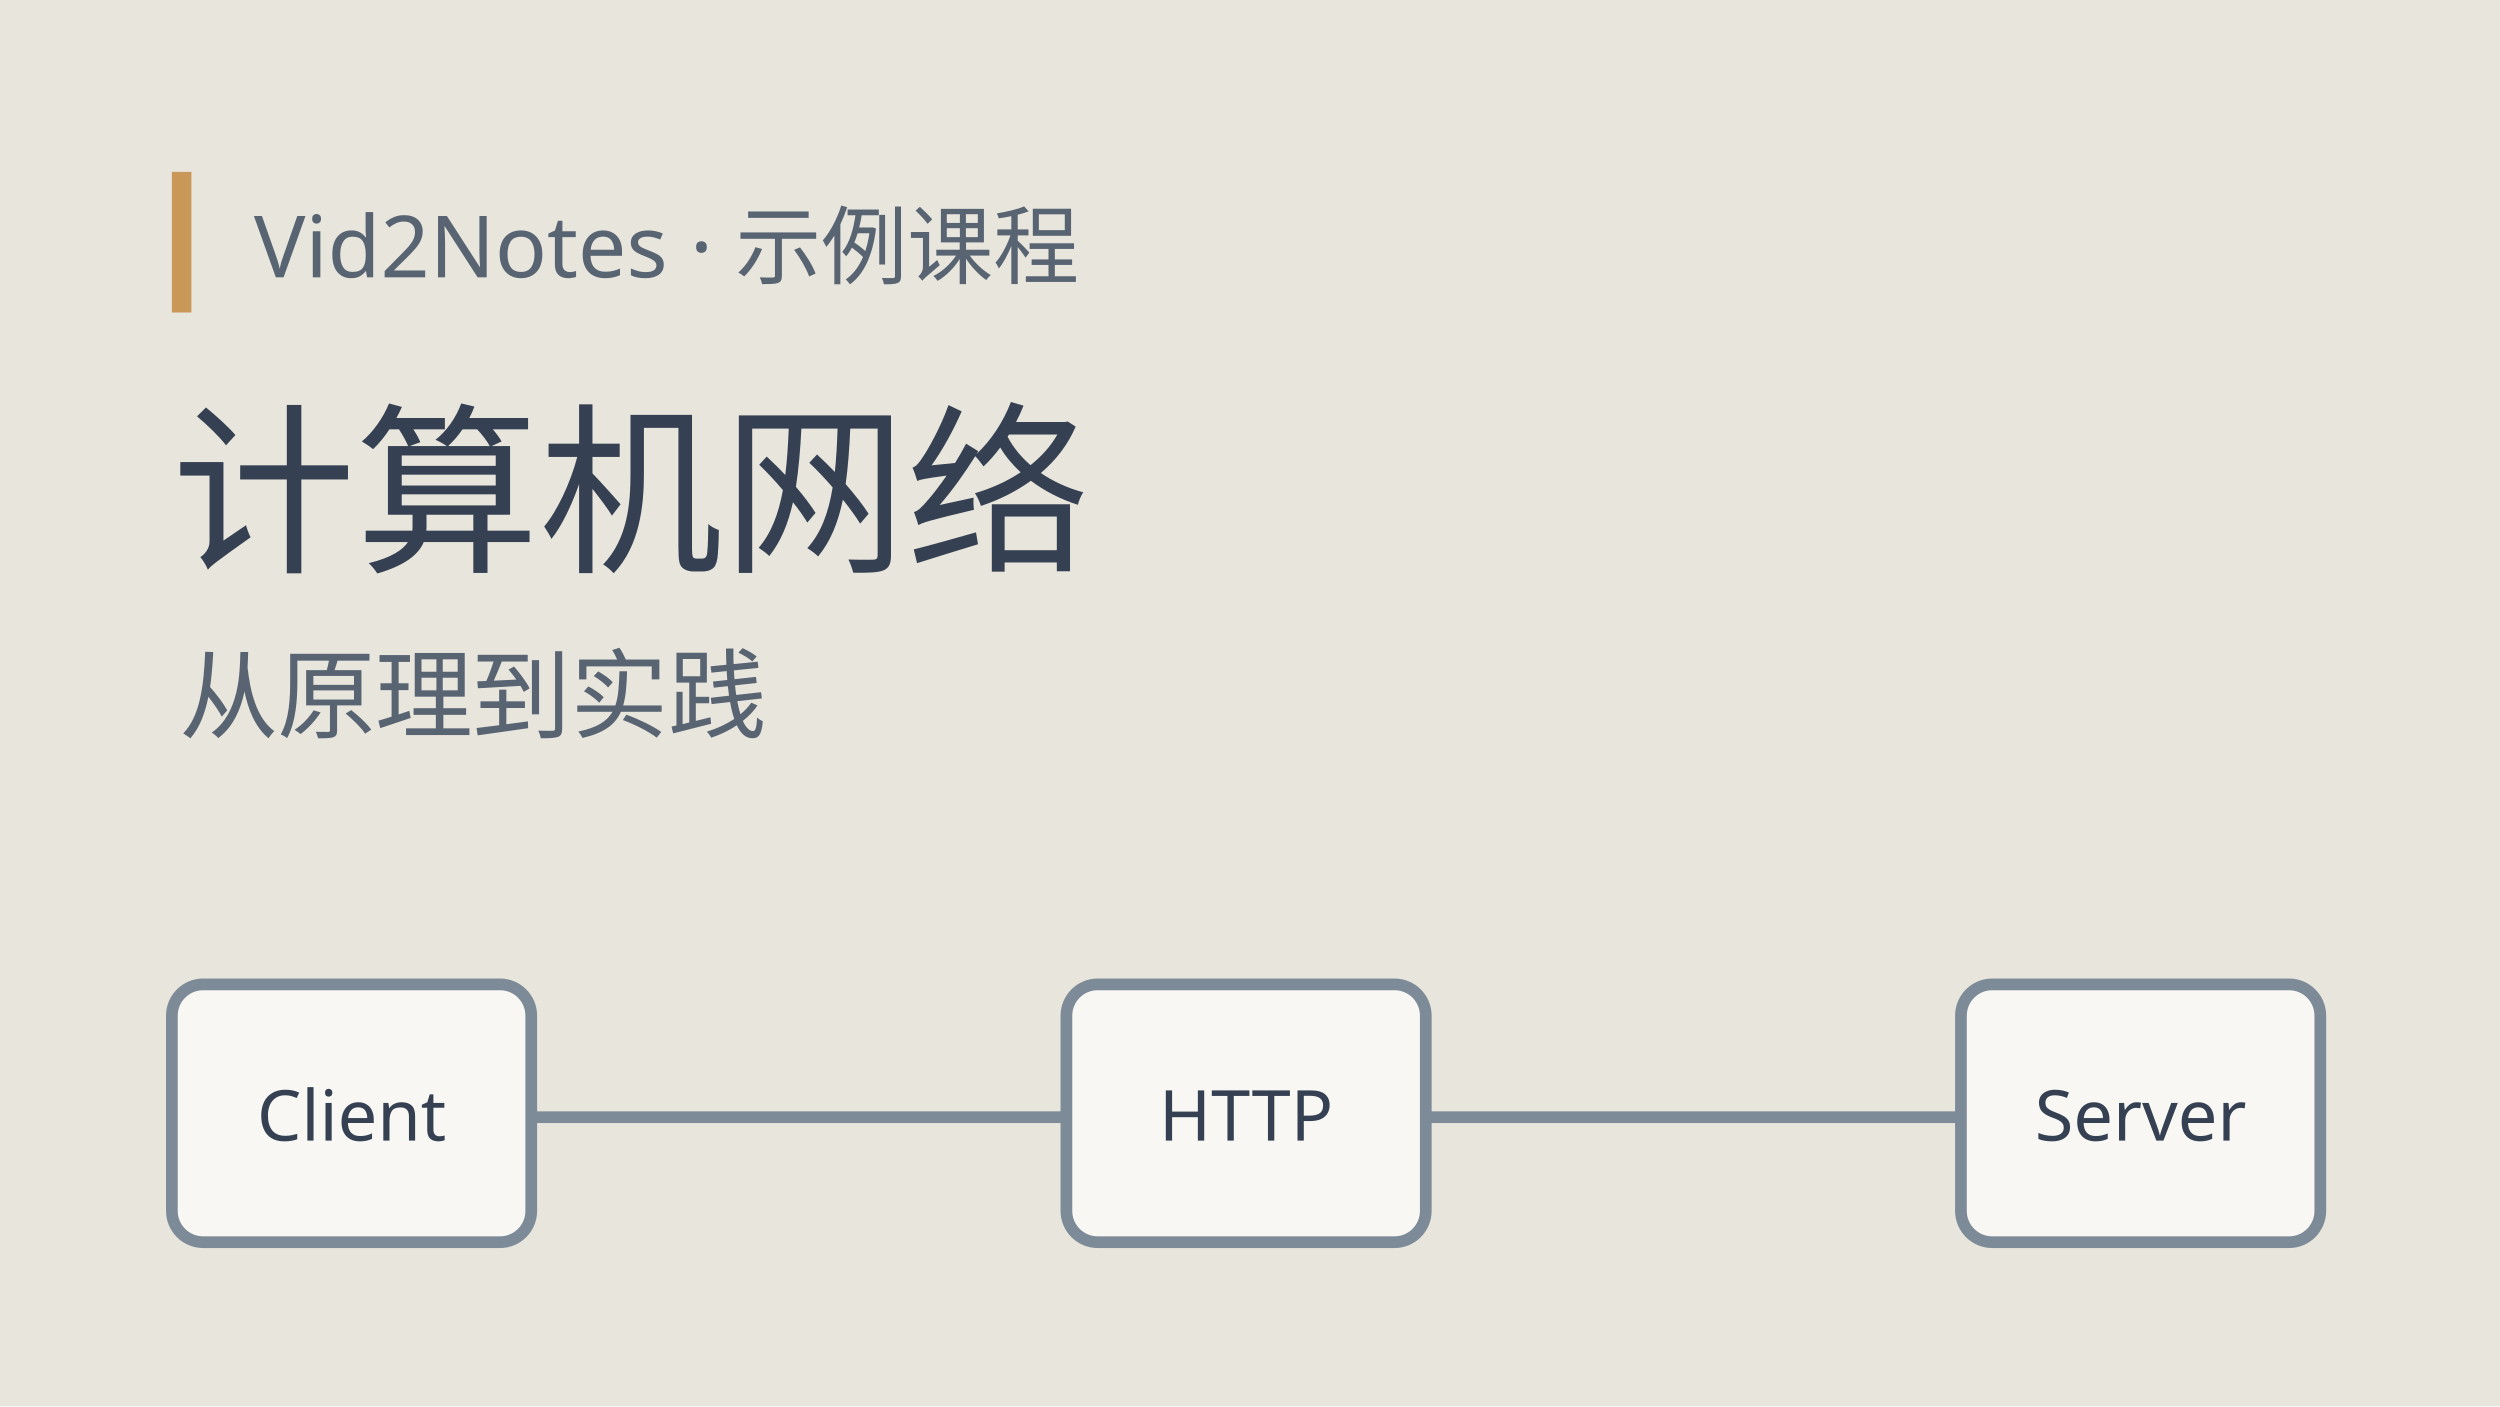
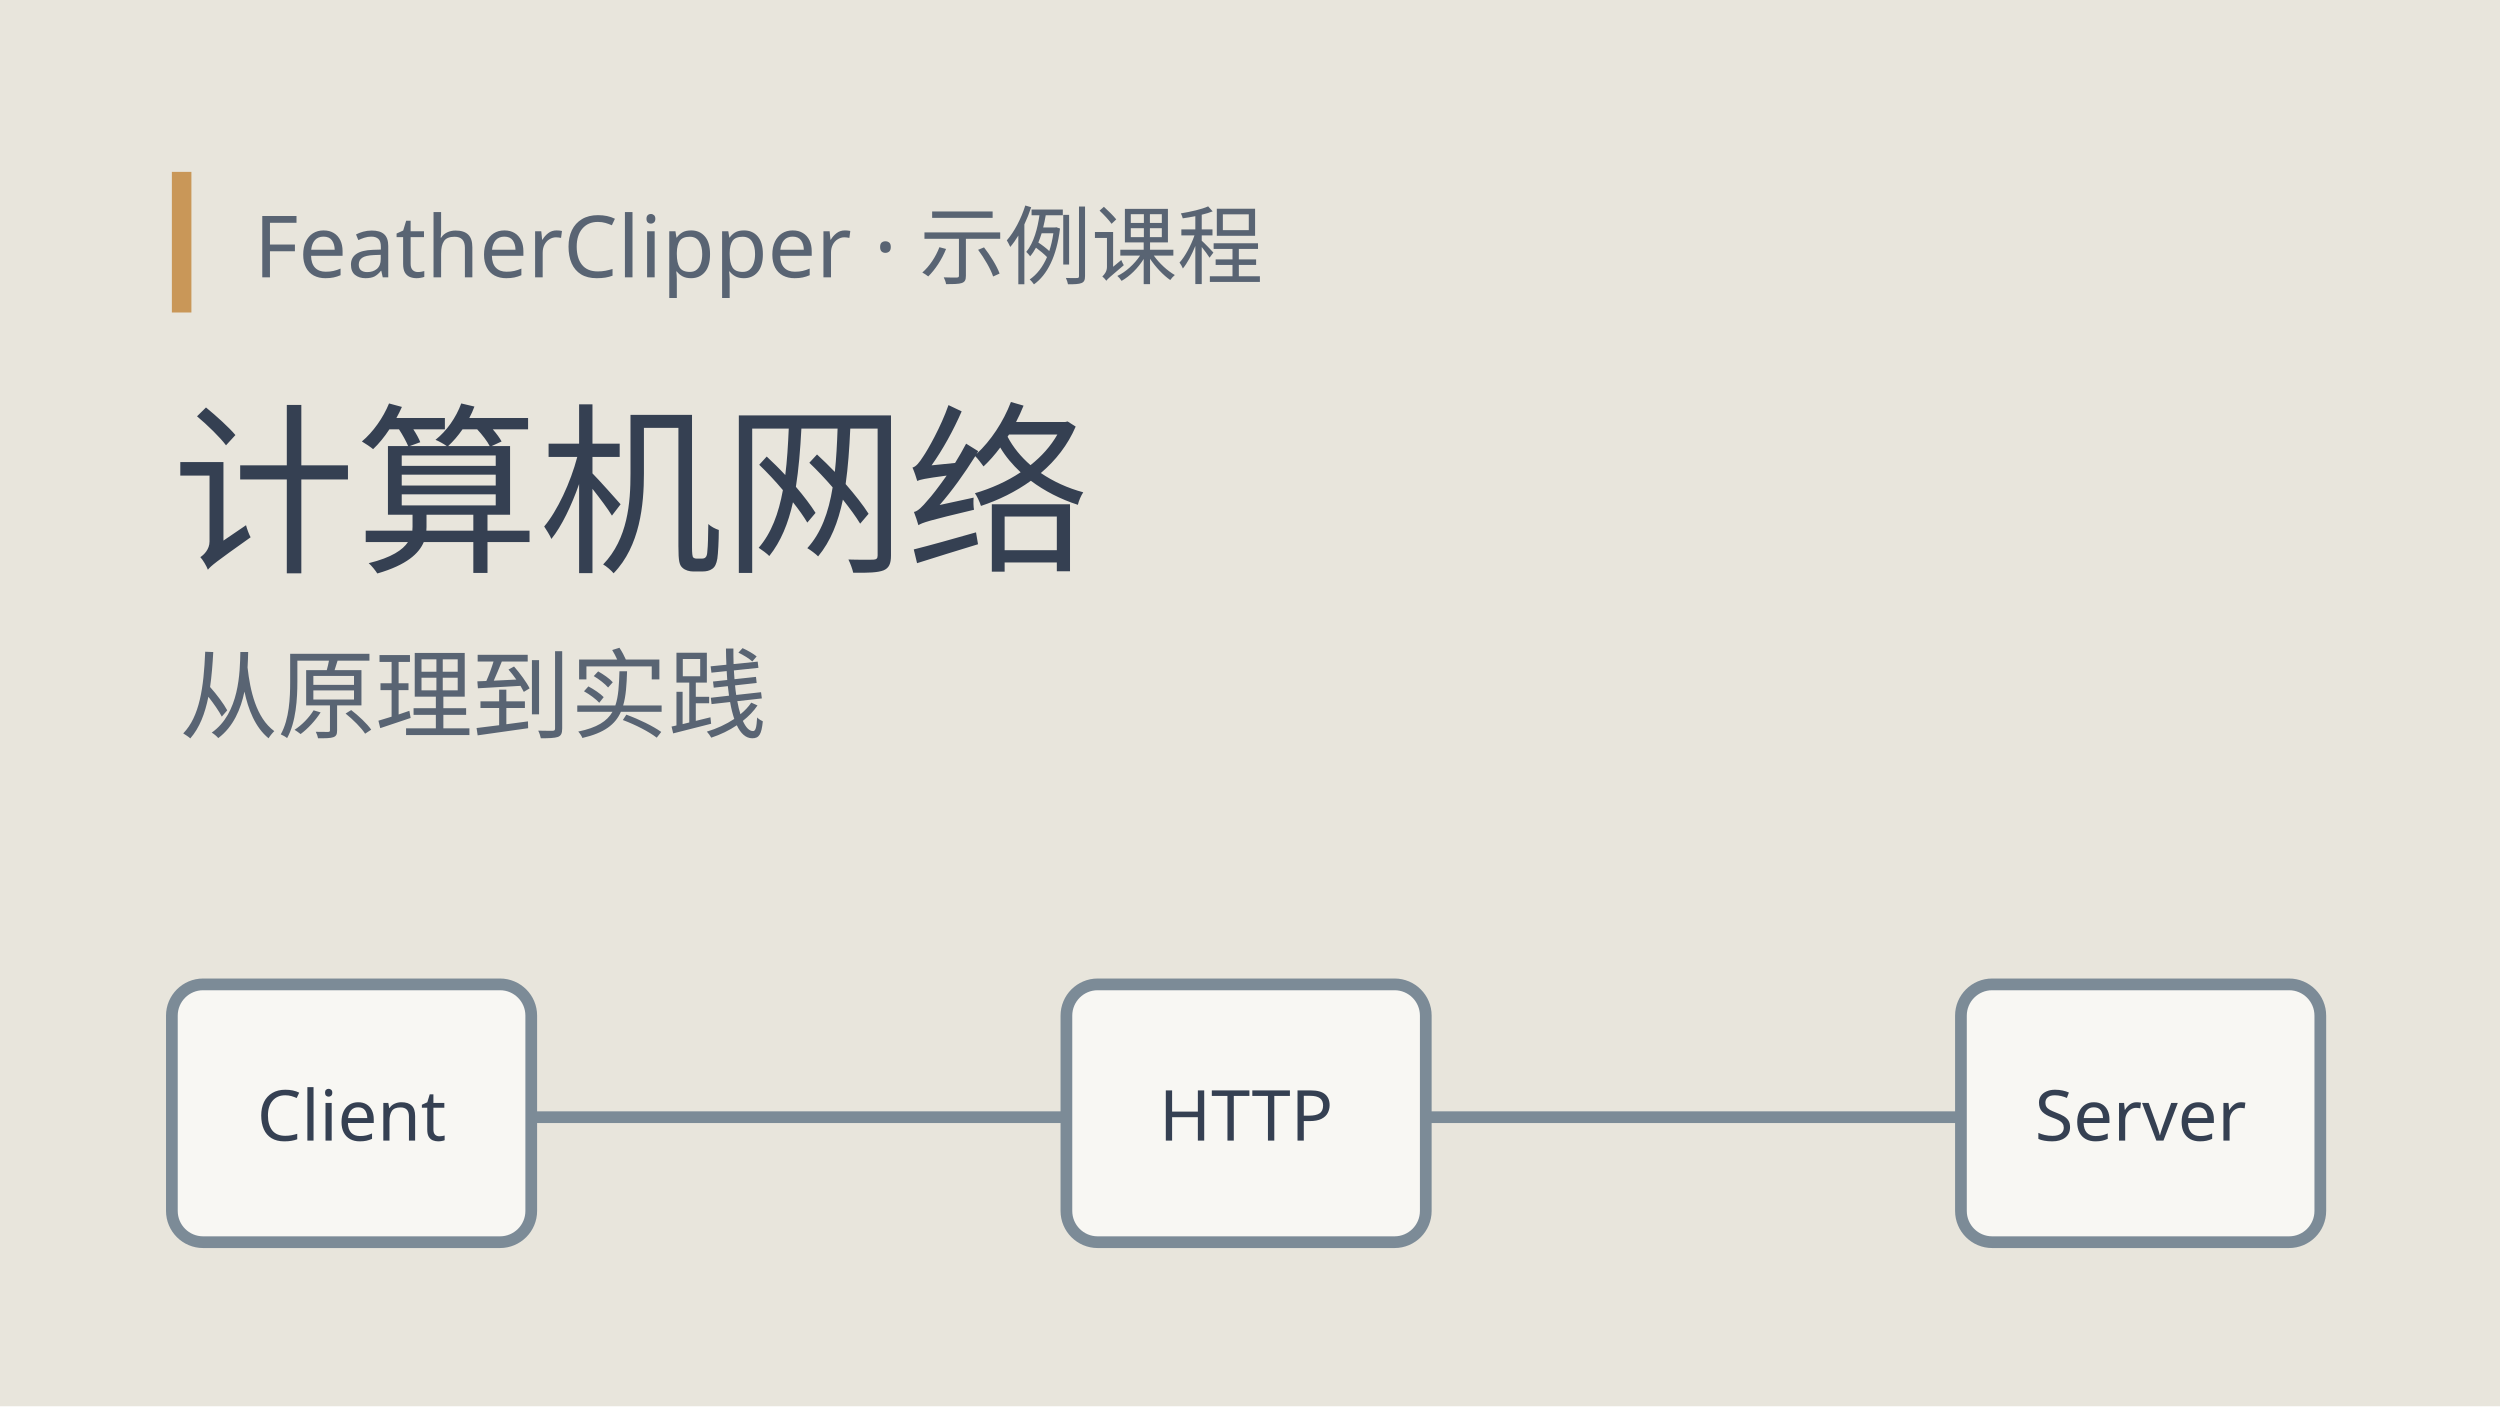
<svg xmlns="http://www.w3.org/2000/svg" width="640" height="360" viewBox="0 0 640 360">
  <rect width="640" height="360" fill="#e8e5dc" />
  <rect x="44" y="44" width="5" height="36" fill="#c99758" />
-   <text x="65" y="71" font-family="Segoe UI,sans-serif" font-size="22" fill="#596473">Vid2Notes · 示例课程</text>
+   <text x="65" y="71" font-family="Segoe UI,sans-serif" font-size="22" fill="#596473">FeatherClipper · 示例课程</text>
  <text x="44" y="143" font-family="Noto Serif SC,serif" font-size="47" fill="#354052">计算机网络</text>
  <text x="46" y="187" font-family="Noto Serif SC,serif" font-size="25" fill="#596473">从原理到实践</text>
  <g stroke="#7c8b97" stroke-width="3" fill="#f8f7f3">
    <path d="M82 286H309M330 286H548" />
    <rect x="44" y="252" width="92" height="66" rx="8" />
    <rect x="273" y="252" width="92" height="66" rx="8" />
    <rect x="502" y="252" width="92" height="66" rx="8" />
  </g>
  <g font-family="Segoe UI,sans-serif" font-size="18" fill="#354052" text-anchor="middle">
    <text x="90" y="292">Client</text>
    <text x="319" y="292">HTTP</text>
    <text x="548" y="292">Server</text>
  </g>
</svg>
